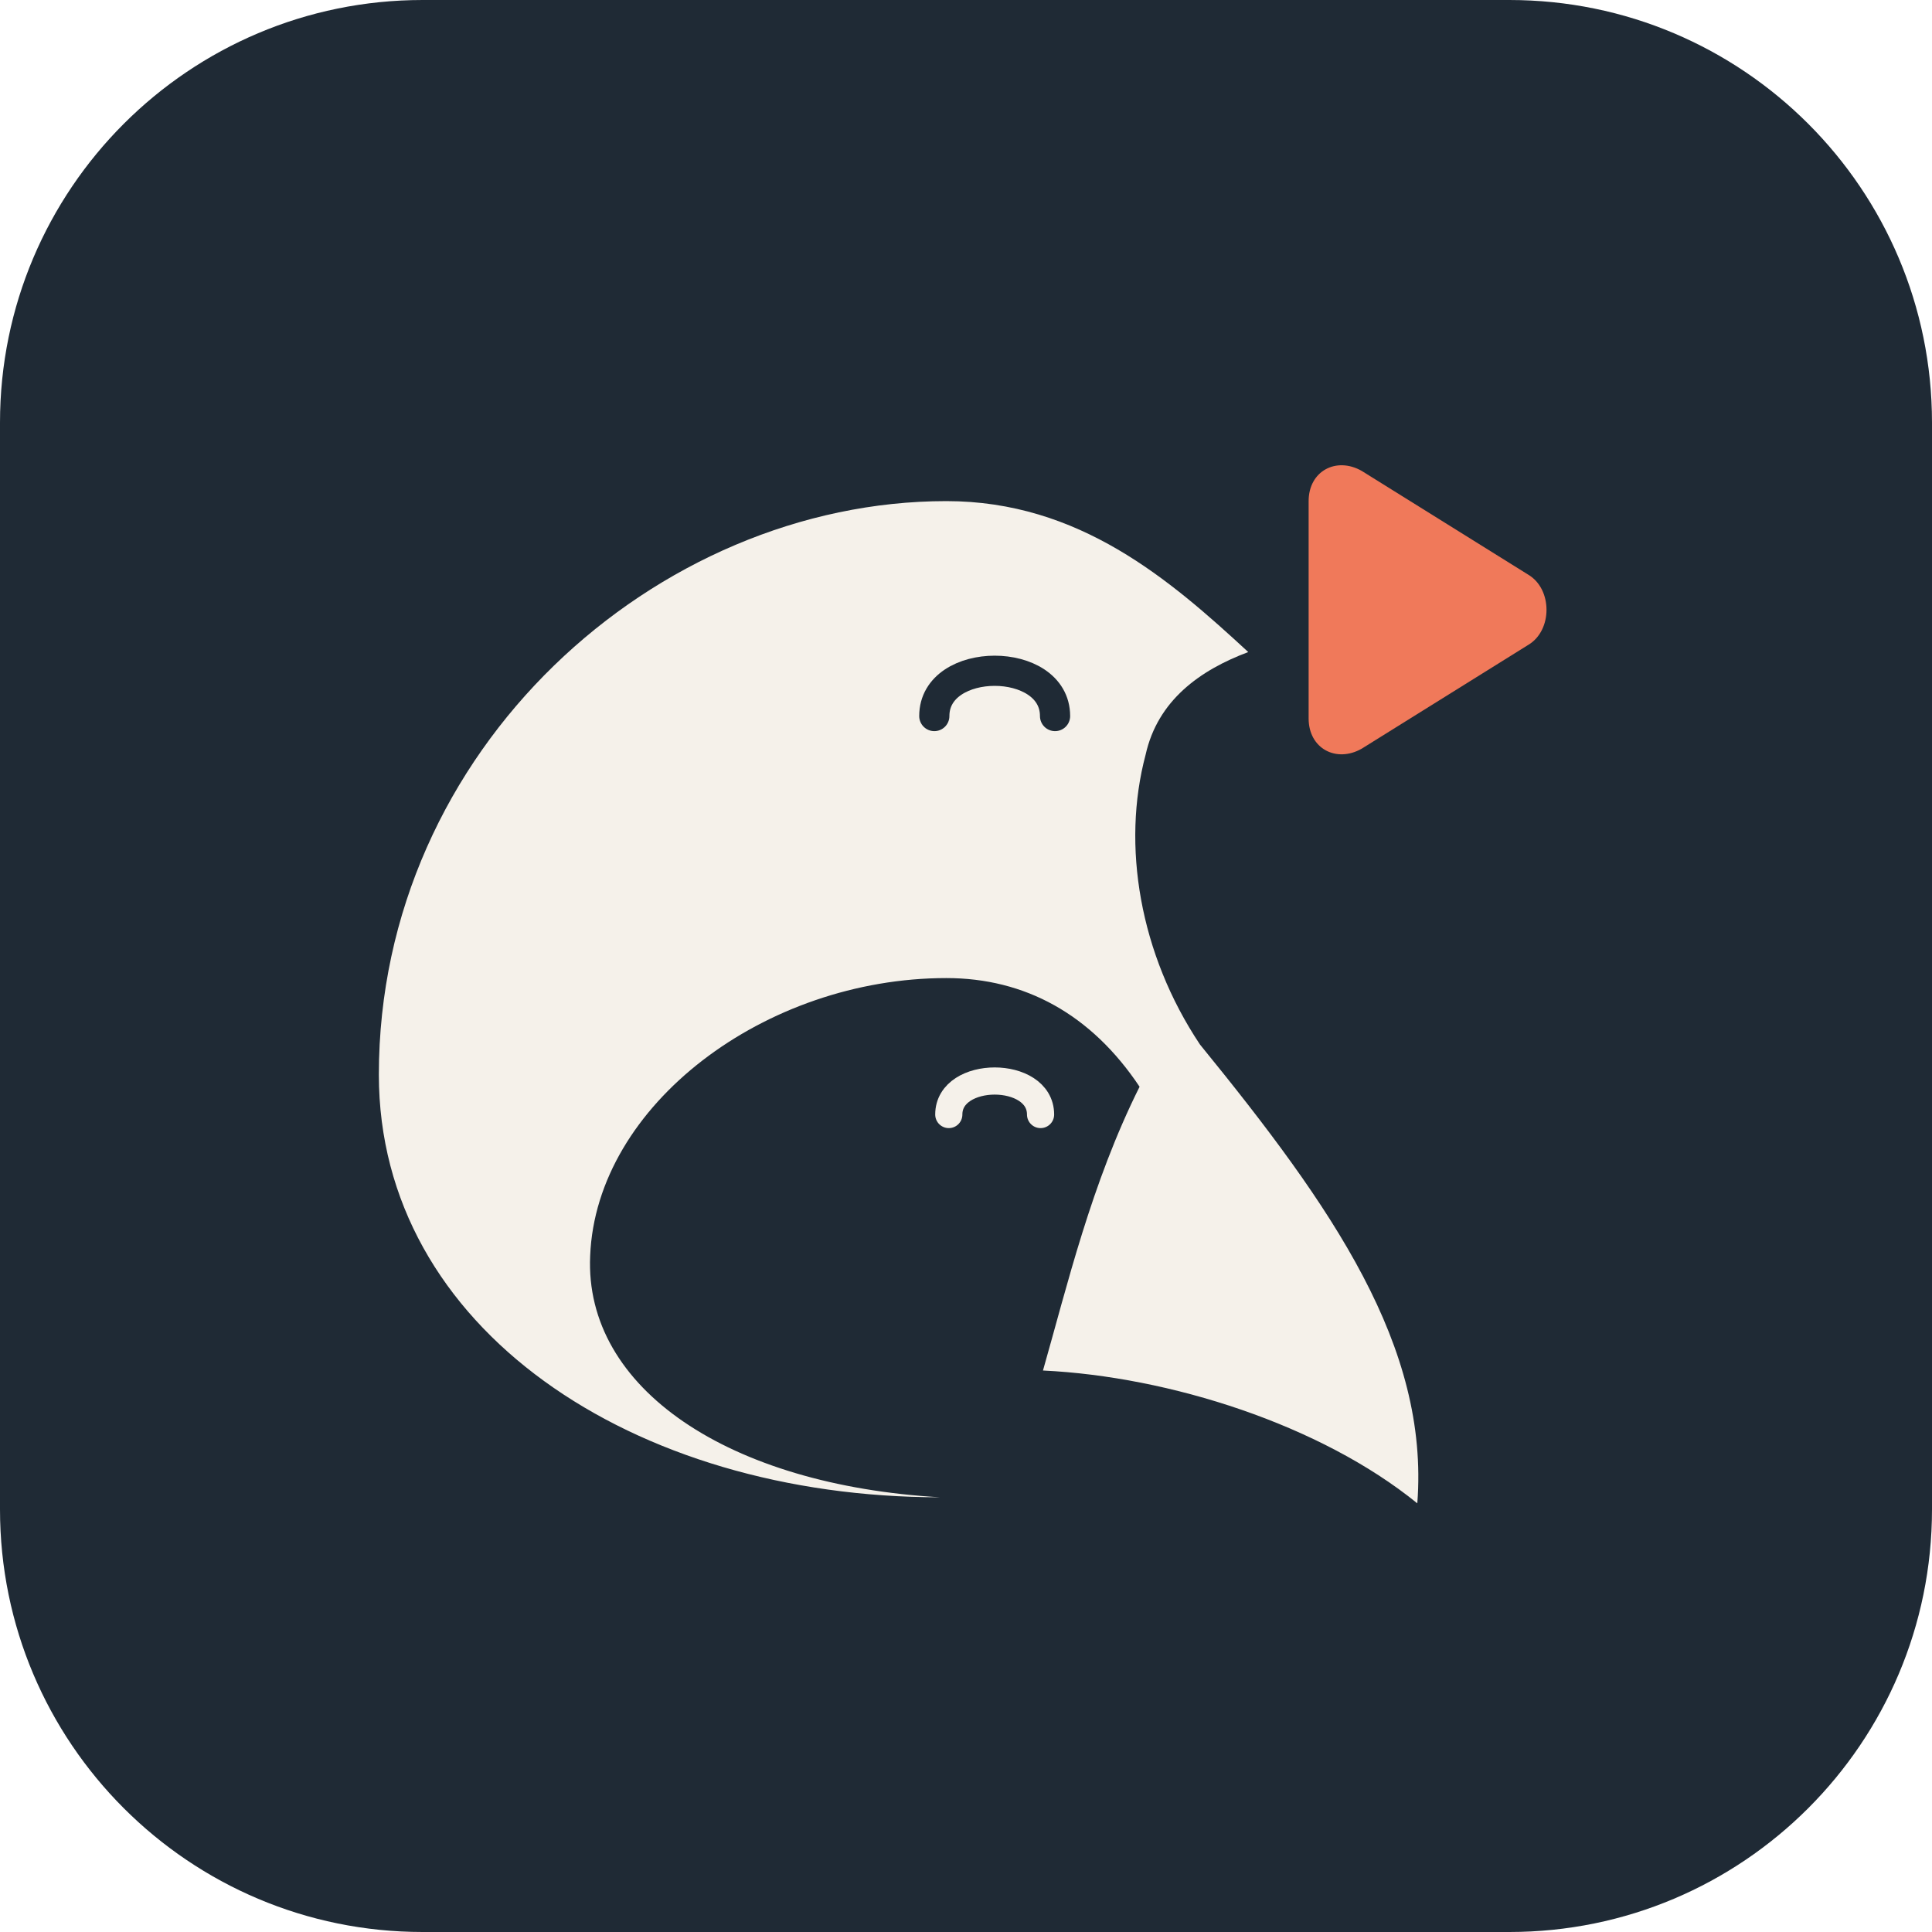
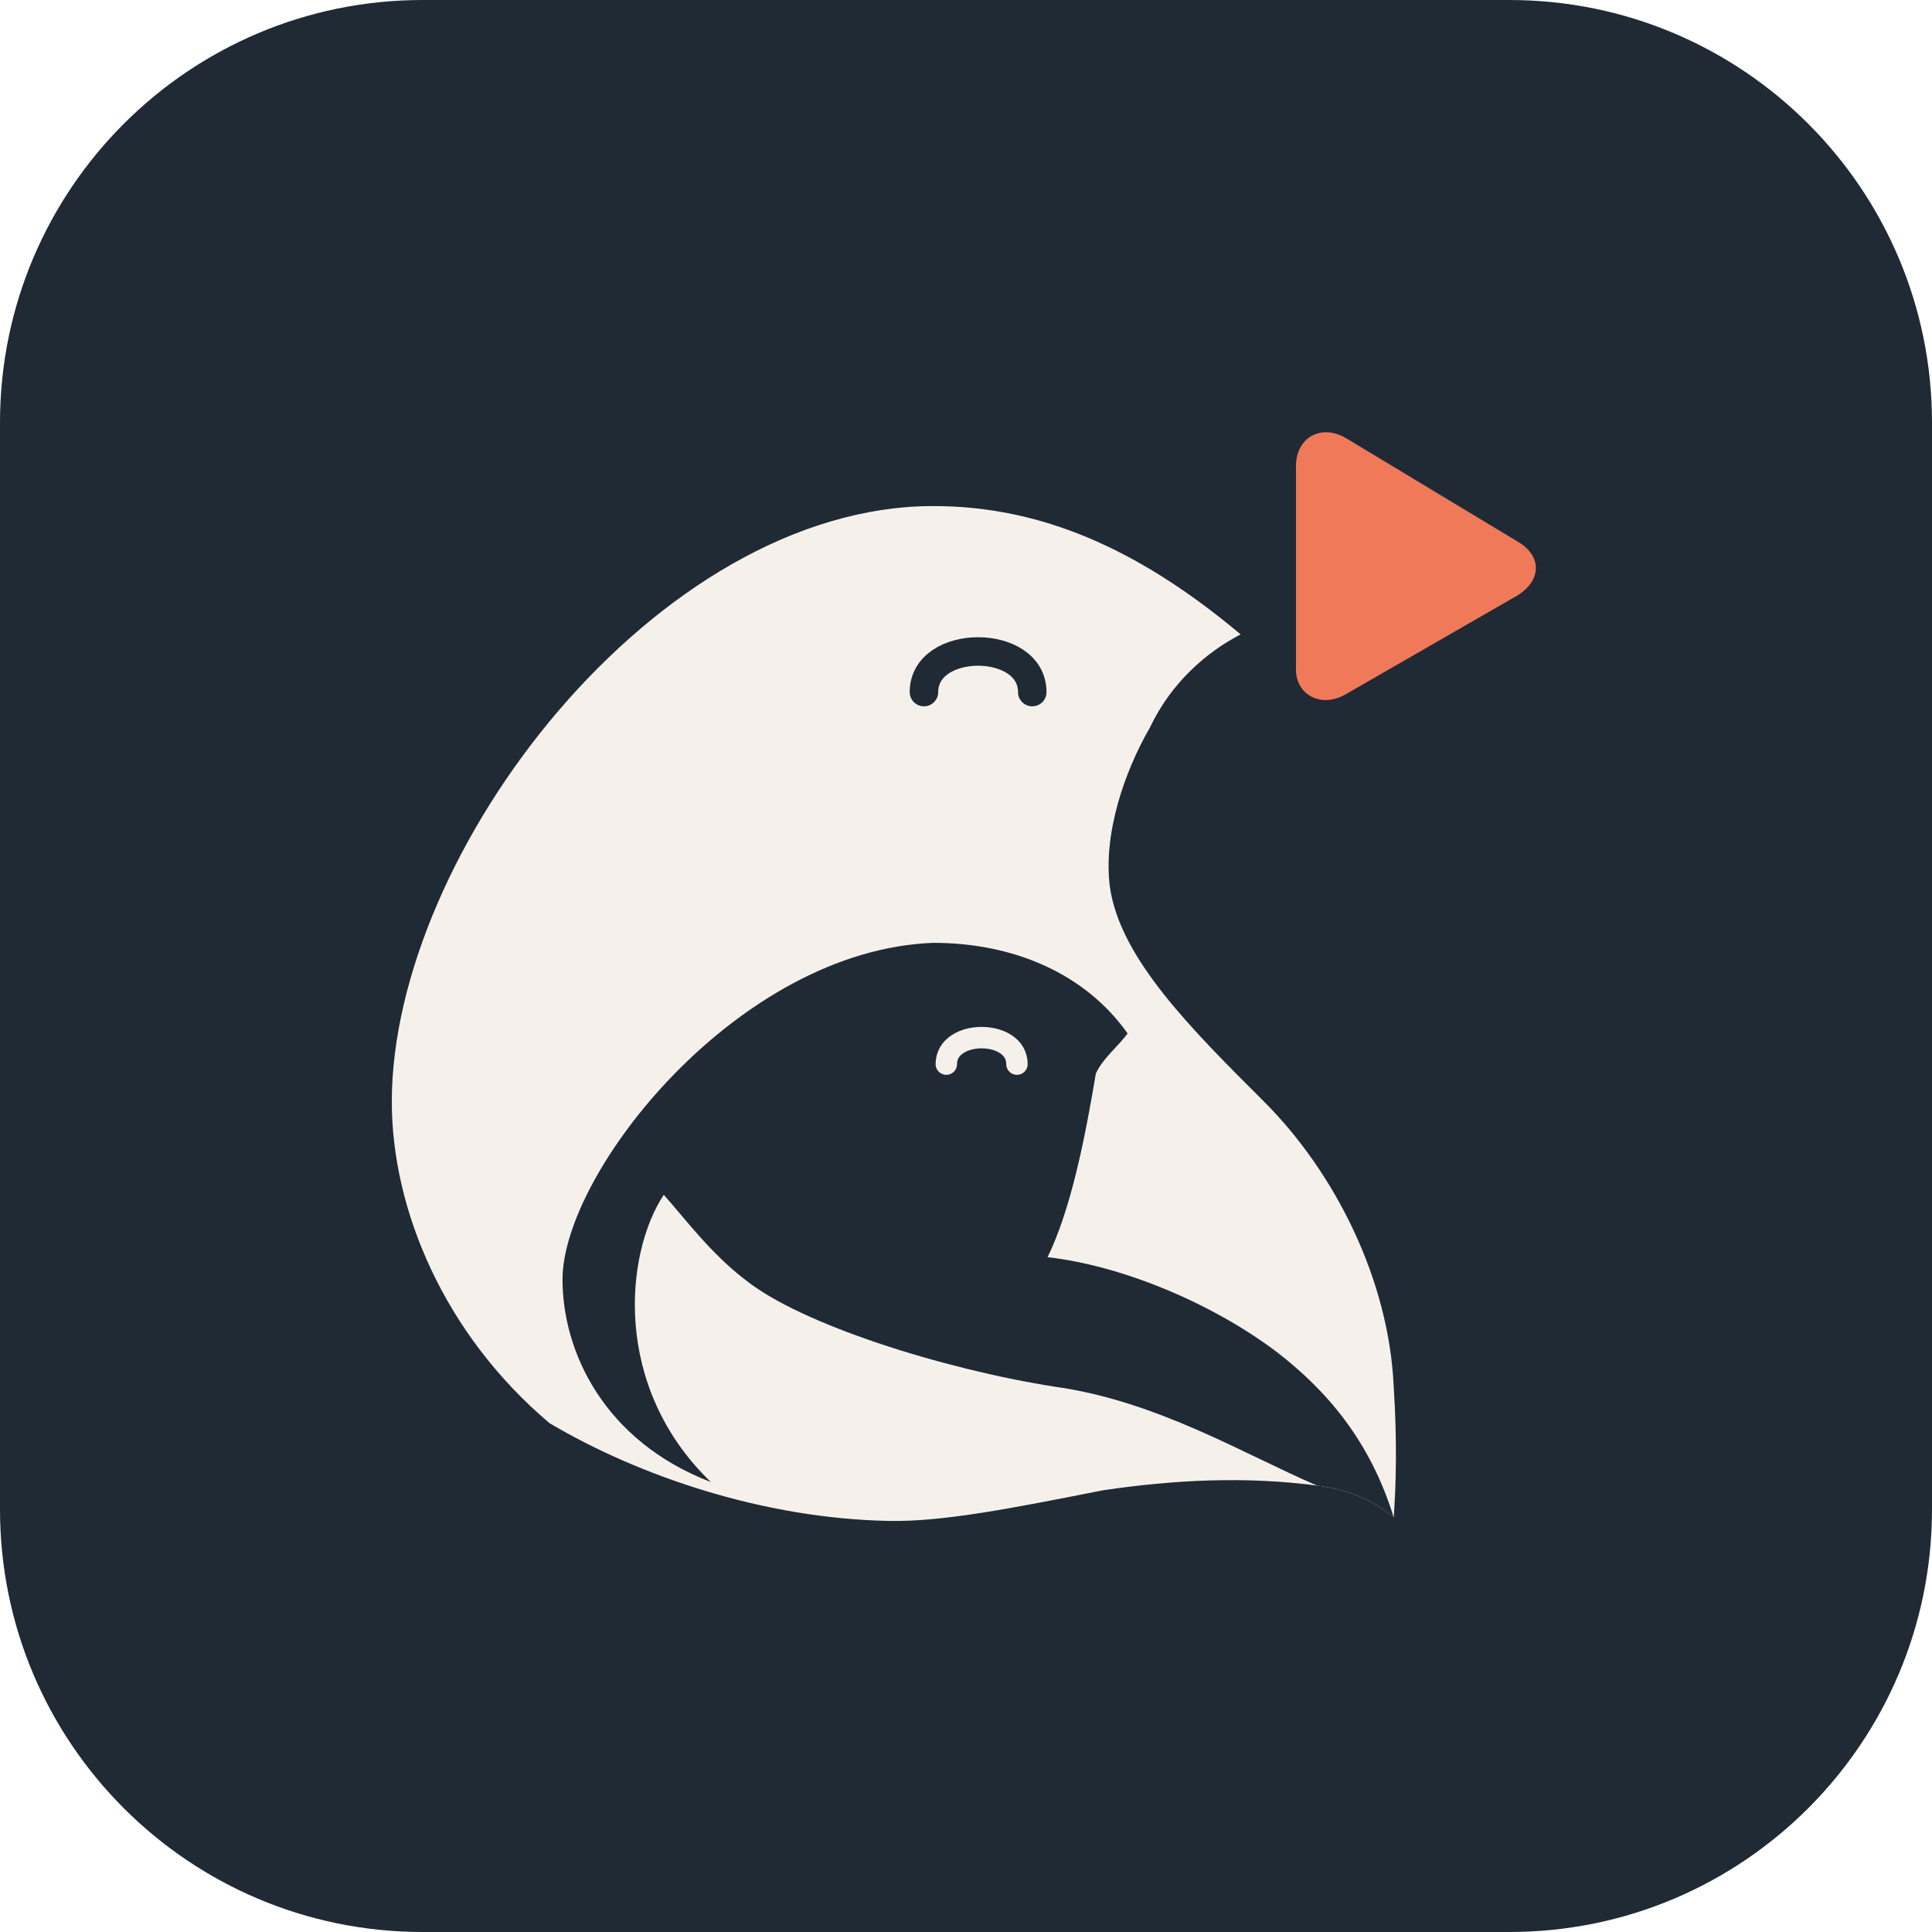
<svg xmlns="http://www.w3.org/2000/svg" viewBox="0 0 128 128" role="img" aria-label="Nido">
  <rect width="128" height="128" rx="28" fill="#1F2A35" />
-   <g transform="translate(23.5 27.2) scale(0.8)">
-     <path fill="#F5F1EA" d="M48.5 90C23 90 2 76 2 55C2 28 25 7.5 49 7.5C60 7.5 67.5 14 74 20C70 21.5 66.5 24 65.5 28.5C63.5 36 65 45 70 52.5C81 66 89 77.5 88 90.5C80 84 67.5 80 57 79.5C59 72.5 61 64 65 56C61 50 55.5 47 49 47C34 47 20 57.5 19.5 70C19 81 31 89 48.5 90Z" />
+   <g transform="translate(25.1 27.6) scale(0.78)">
+     <path fill="#F5F1EA" d="M73.2 18.5C70.3 20 67.3 22.6 65.5 26.4C63.3 30.2 61.5 35.5 62.1 40C63 46.1 69.1 52.1 75.2 58.2C81.2 64.2 85.8 73.3 86.2 82.4C86.5 87 86.4 90.8 86.2 93.5C84.2 91.8 82 91.1 79.7 90.8C73.6 90 67.6 90.3 61.5 91.2C53.9 92.7 47.9 93.9 43.3 93.8C32.7 93.6 22.1 90 14.5 85.5C5.5 77.9 1.1 67.3 1.1 58.2C1.1 37 23.6 7.6 47.1 7.6C56.2 7.6 64.5 11.2 73.2 18.5Z" />
+     <path fill="#1F2A35" d="M63.6 52.4C62.7 53.6 61.5 54.5 60.9 55.8C60 61.2 58.8 67.3 56.8 71.4C63 72.1 70.6 75.2 76.2 79.4C80.5 82.7 84.2 87 86.2 93.5C84.2 91.8 82 91.1 79.7 90.8C73.6 88.2 66.1 83.6 57.4 82.4C47.9 80.9 35.8 77.1 31.1 73.3C28.2 71.1 25.9 68 24.2 66.1C20.9 71.1 19.8 82.4 28.2 90.5C19.1 87 15.6 79.4 15.6 73.3C15.6 64.2 30.5 45.3 47.1 44.7C53.9 44.7 60 47.3 63.6 52.4Z" />
    <g fill="none" stroke-linecap="round">
-       <path stroke="#1F2A35" stroke-width="2.5" d="M48 25.3C48 20.3 58 20.3 58 25.3" />
-       <path stroke="#F5F1EA" stroke-width="2.25" d="M49.2 58.3C49.2 54.6 56.8 54.6 56.8 58.3" />
+       <path stroke="#1F2A35" stroke-width="2.42" d="M46.3 23.4C46.3 18.8 55.5 18.8 55.5 23.4" />
+       <path stroke="#F5F1EA" stroke-width="1.82" d="M48.2 55C48.2 52 54.2 52 54.2 55" />
    </g>
-     <path fill="#F0795A" d="M79 7.5C79 5 81.3 3.8 83.4 5L97.2 13.6C99.2 14.8 99.2 18.2 97.2 19.4L83.4 28C81.3 29.2 79 28 79 25.5Z" />
+     <path fill="#F0795A" d="M77.9 4.2C77.9 1.8 80 0.6 82.1 1.8L96.7 10.6C98.8 11.8 98.8 13.9 96.7 15.2L82.1 23.6C80 24.8 77.9 23.6 77.9 21.5Z" />
  </g>
</svg>
